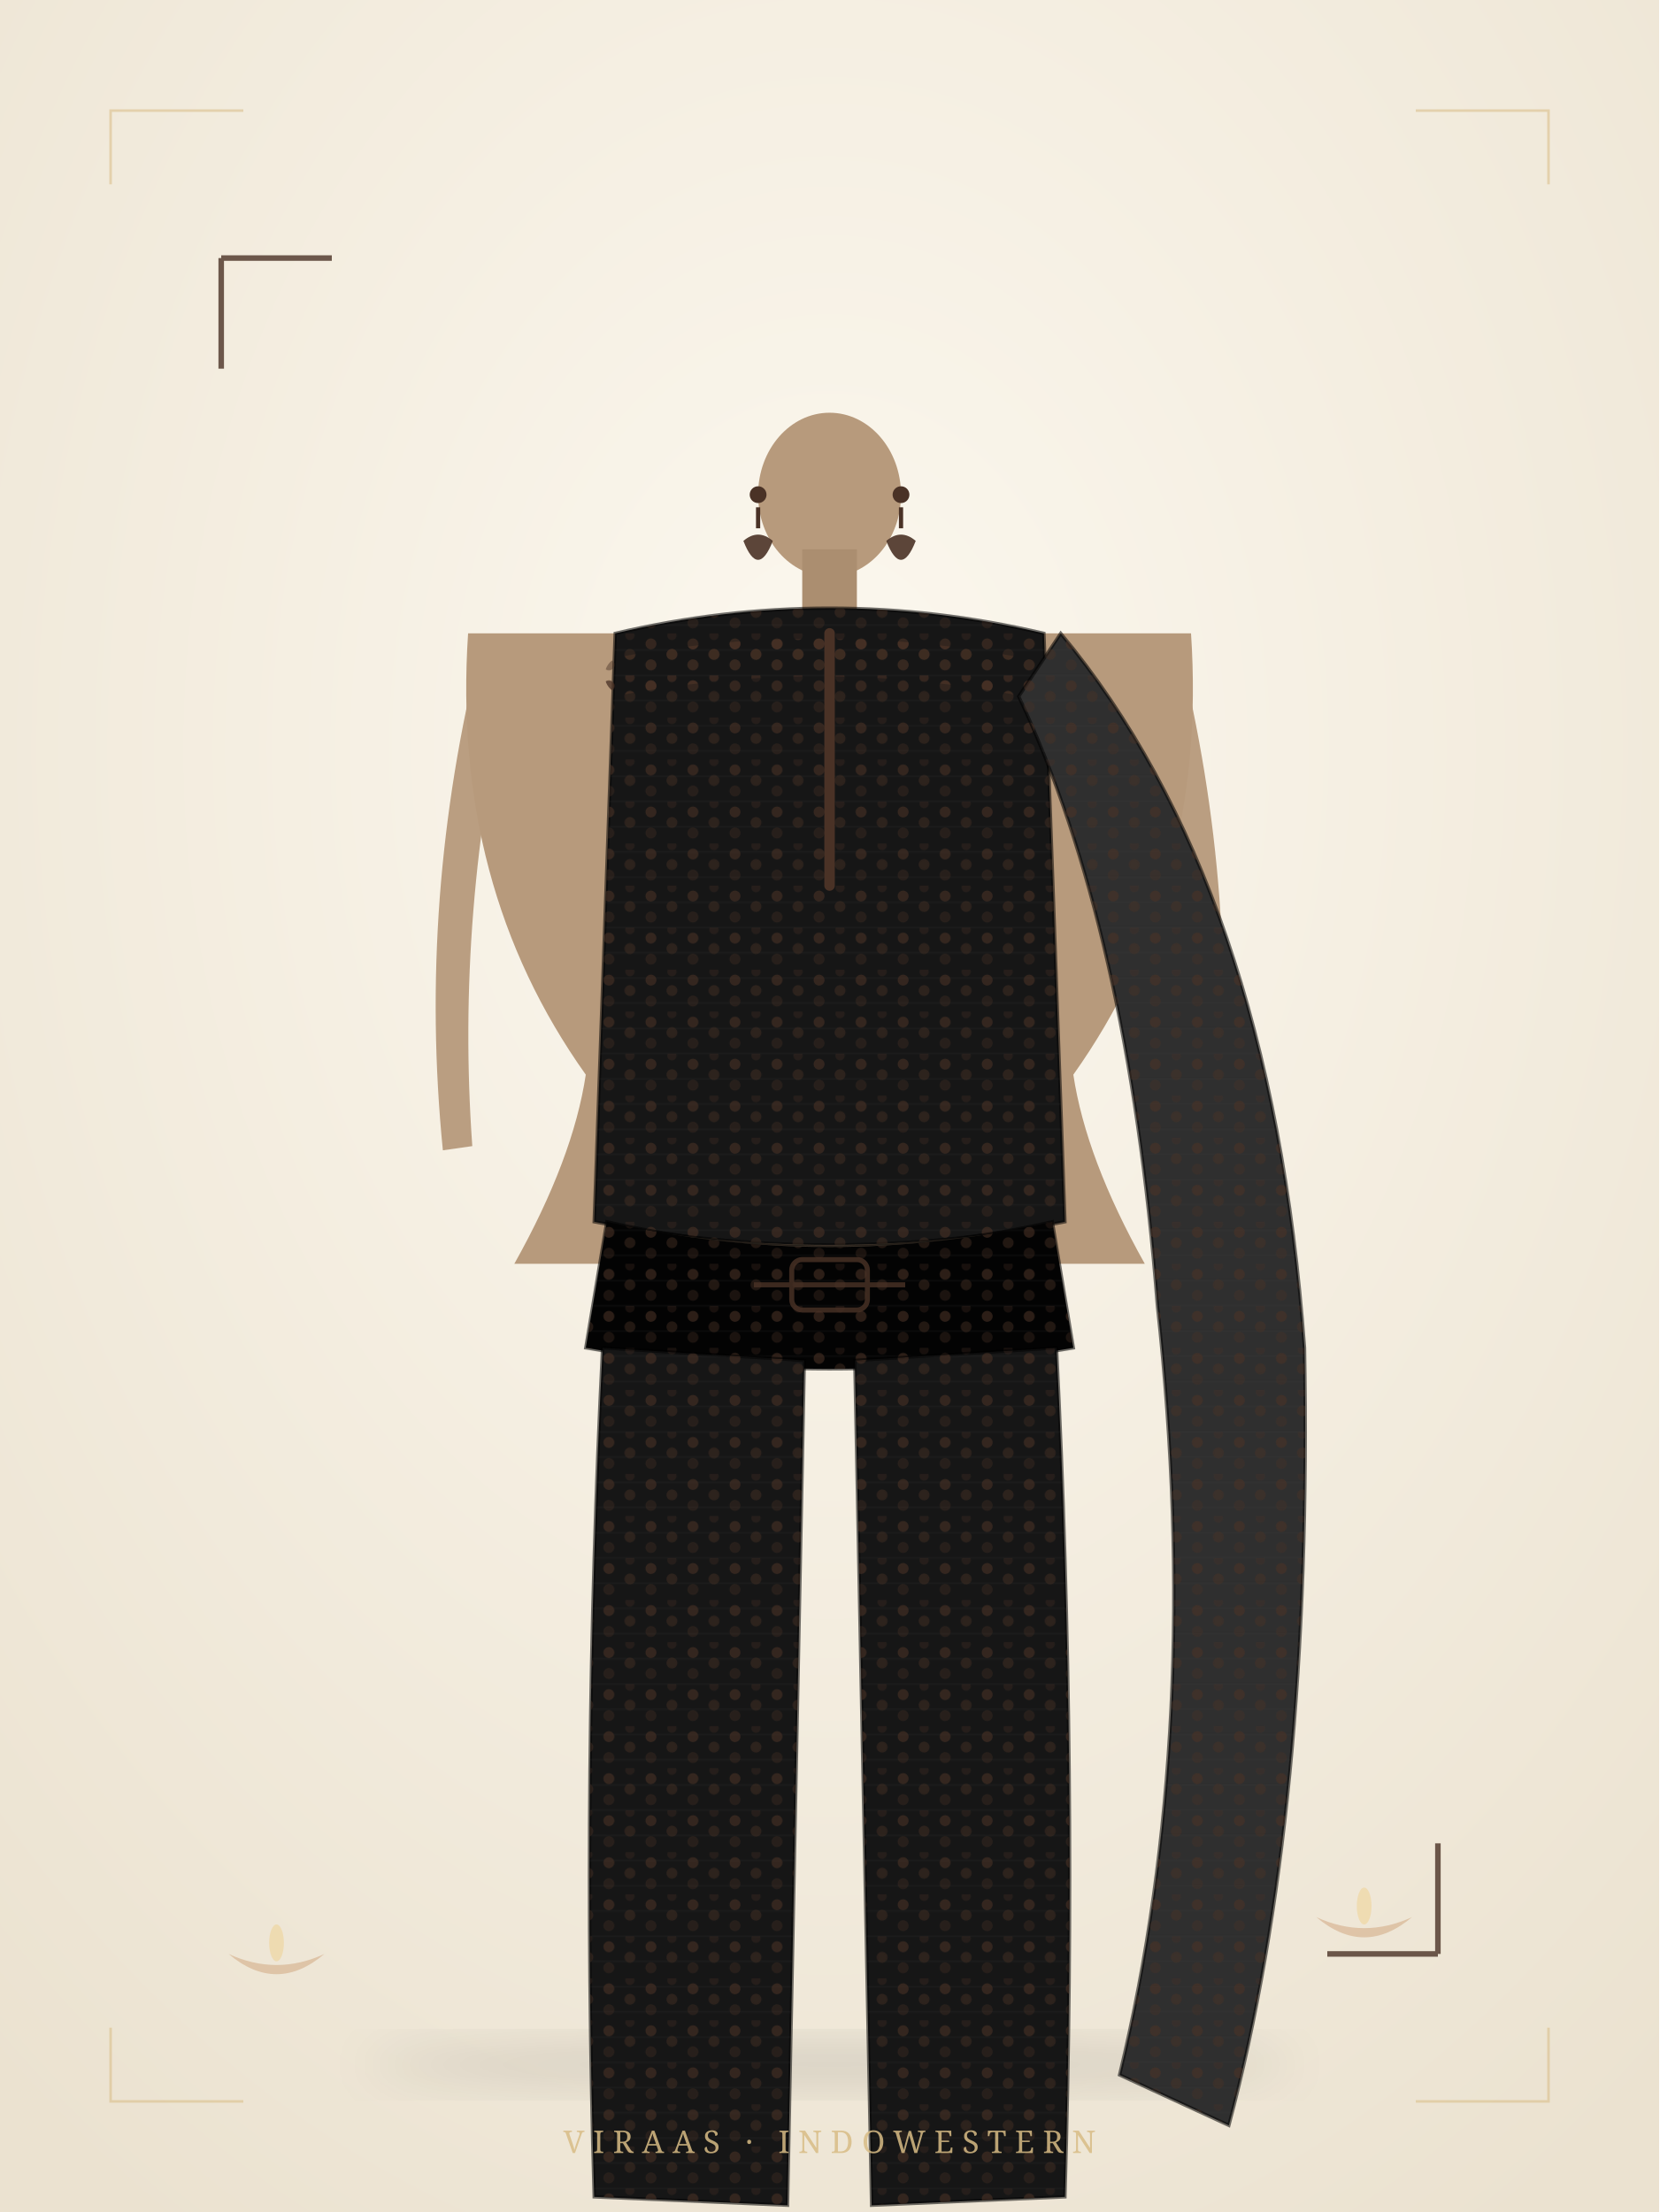
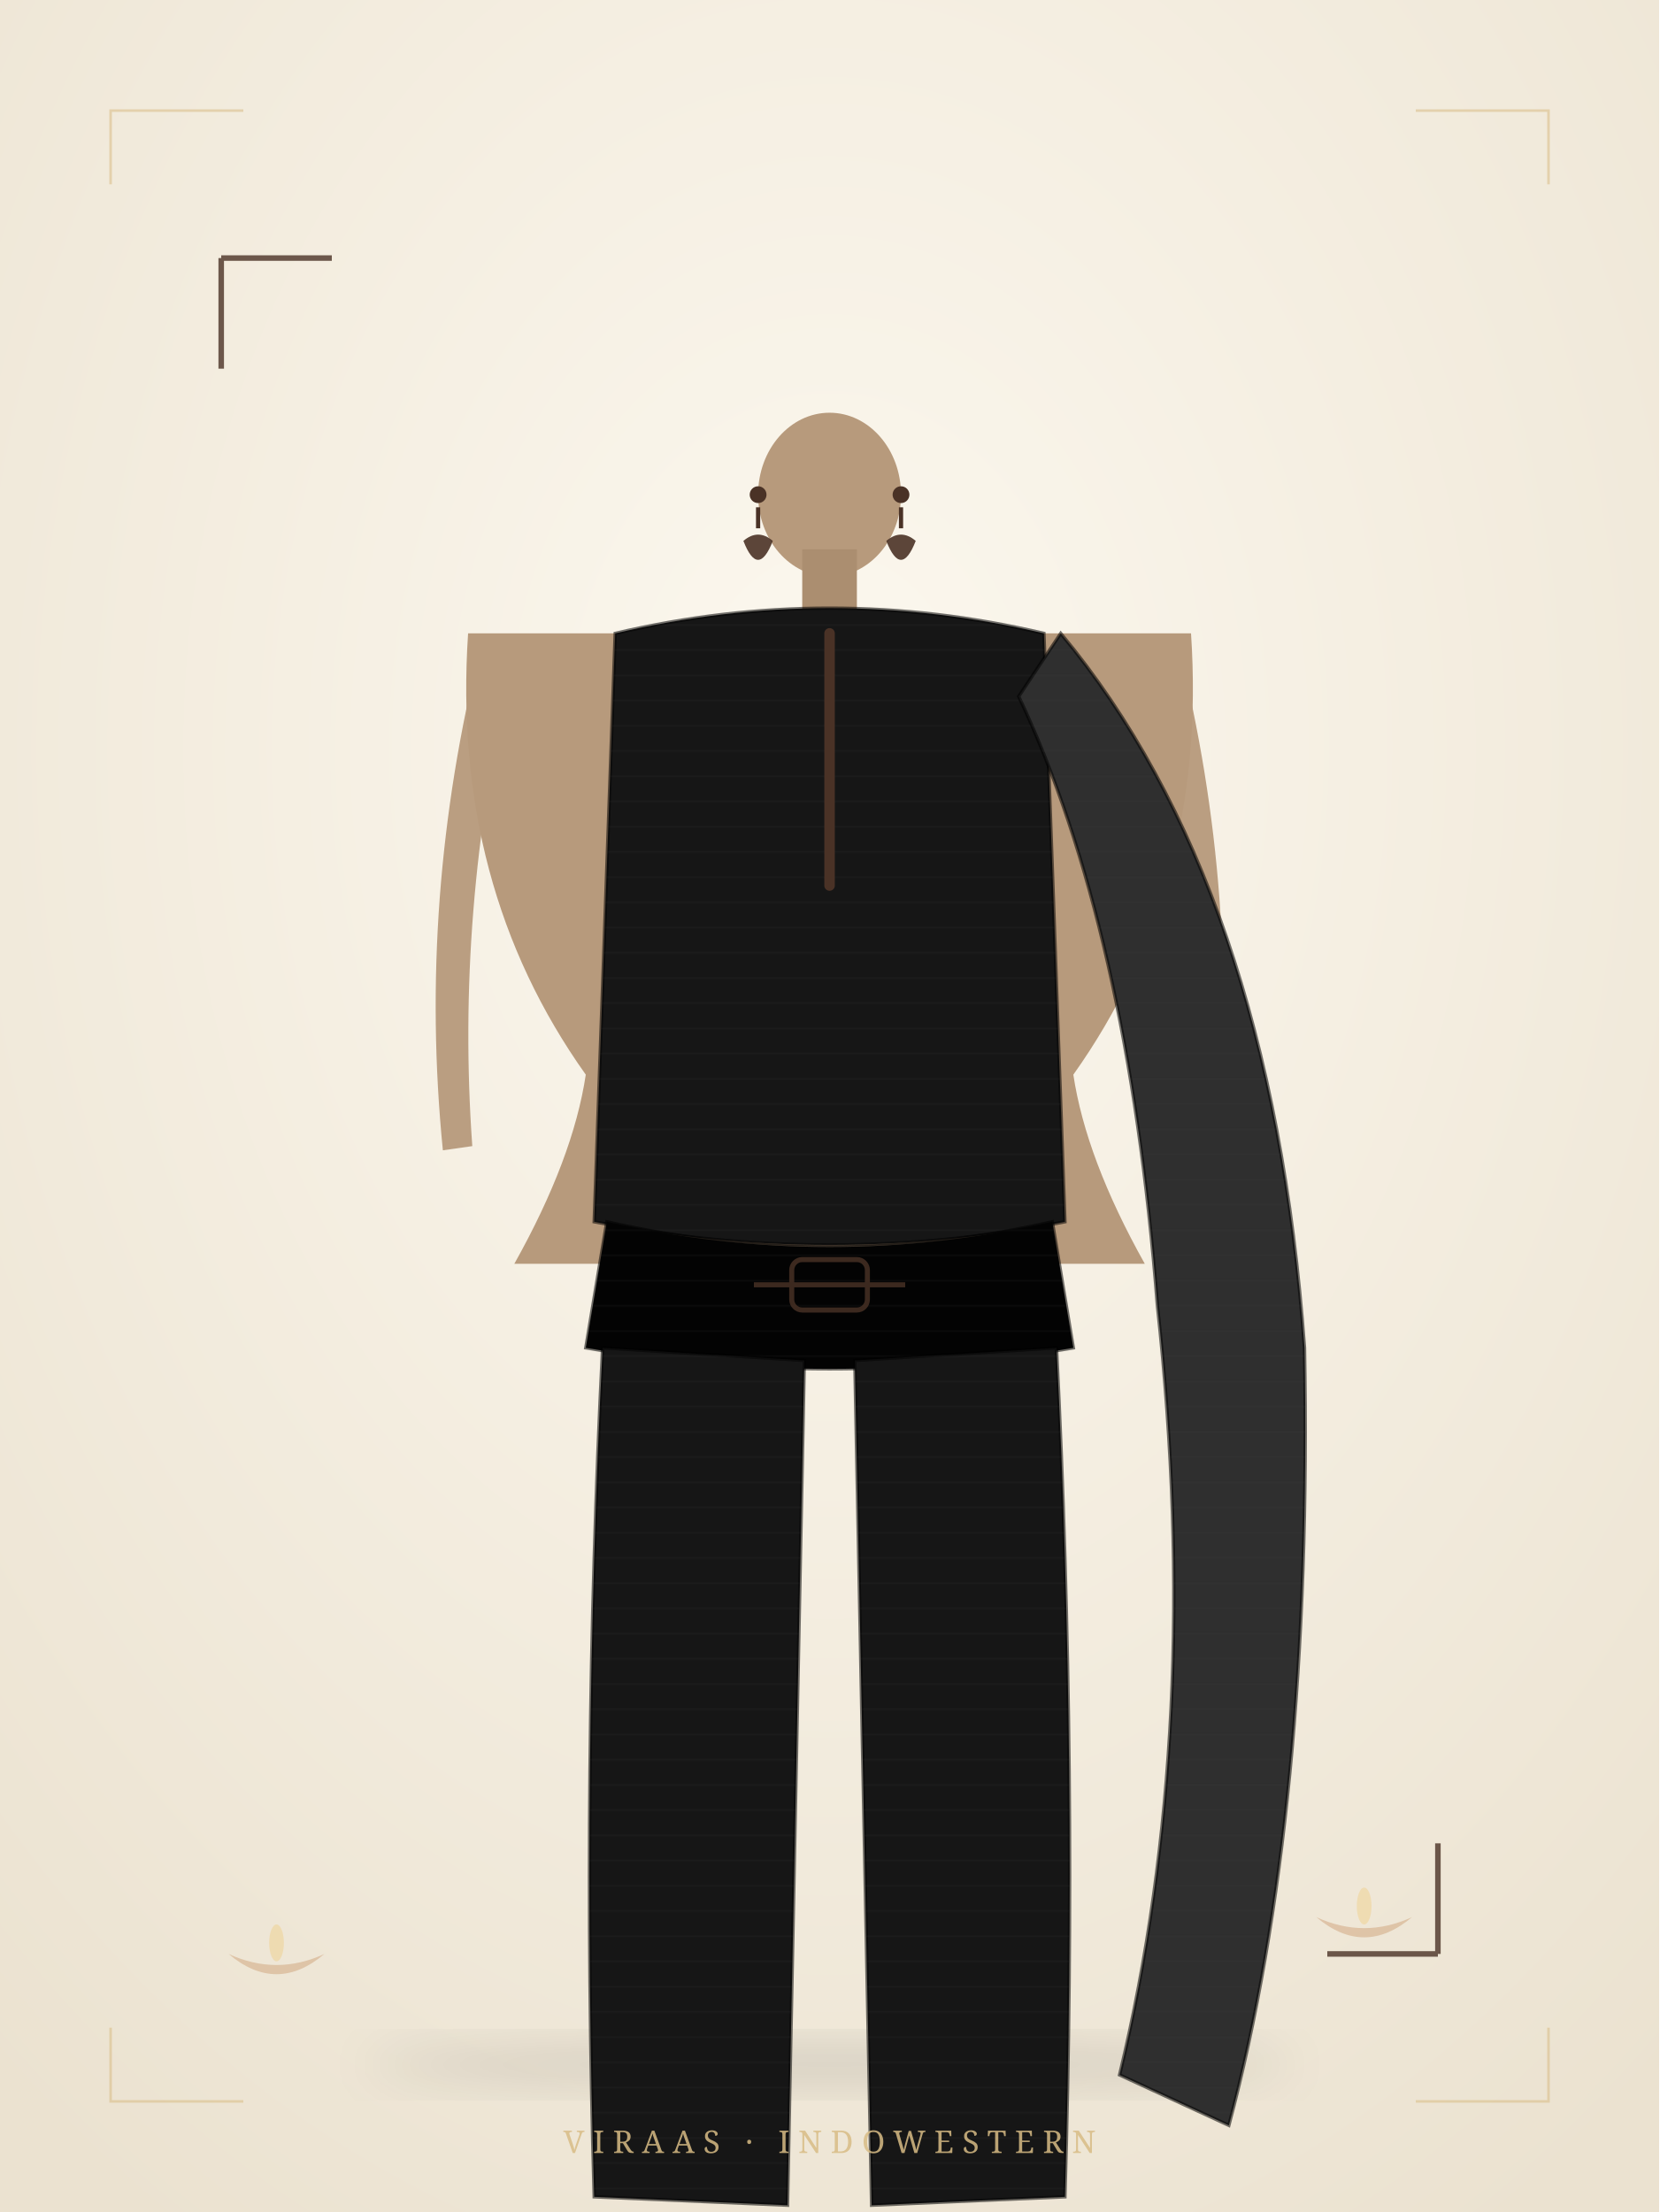
<svg xmlns="http://www.w3.org/2000/svg" viewBox="0 0 900 1200" width="900" height="1200">
  <defs>
    <pattern id="f-vcv56j0" patternUnits="userSpaceOnUse" width="24" height="24">
      <rect width="24" height="24" fill="#3c3c3c" opacity="0.05" />
      <path d="M0 8 H24 M0 20 H24" stroke="#3c3c3c" stroke-width="0.8" opacity="0.12" fill="none" />
-     </pattern>
-     <pattern id="k-vcv56j0" patternUnits="userSpaceOnUse" width="20" height="20">
-       <g fill="#4A3226" opacity="0.8">
-         <circle cx="5" cy="5" r="2.6" />
-         <circle cx="15" cy="10" r="2.6" opacity="0.75" />
-         <circle cx="5" cy="15" r="2.6" opacity="0.6" />
-         <circle cx="15" cy="1" r="2.2" opacity="0.5" />
-       </g>
    </pattern>
    <radialGradient id="bgA" cx="50%" cy="34%" r="78%">
      <stop offset="0%" stop-color="#FCF8EF" />
      <stop offset="100%" stop-color="#EBE2D0" />
    </radialGradient>
    <filter id="soft">
      <feGaussianBlur stdDeviation="14" />
    </filter>
    <filter id="soft2">
      <feGaussianBlur stdDeviation="5" />
    </filter>
  </defs>
  <rect width="900" height="1200" fill="url(#bgA)" />
  <ellipse cx="450" cy="1120" rx="250" ry="16" fill="#000" opacity="0.10" filter="url(#soft)" />
  <g opacity="0.5">
    <g opacity="0.7">
      <path d="M714 1040 q26 22 52 0 q-26 12 -52 0z" fill="#C08552" />
      <ellipse cx="740" cy="1034" rx="4" ry="10" fill="#F0C263" opacity="0.9" />
    </g>
    <g opacity="0.7">
      <path d="M124 1060 q26 22 52 0 q-26 12 -52 0z" fill="#C08552" />
      <ellipse cx="150" cy="1054" rx="4" ry="10" fill="#F0C263" opacity="0.9" />
    </g>
  </g>
  <g transform="translate(450 640) scale(1.14) translate(-450 -560)">
    <g>
      <ellipse cx="450" cy="234" rx="34" ry="39" fill="#B79A7C" />
      <path d="M437 260 h26 v46 h-26z" fill="#ab8e70" />
      <path d="M284 306 q-30 120 -18 240 l14 -2 q-8 -112 18 -224z" fill="#B79A7C" opacity="0.95" />
      <path d="M616 306 q30 120 18 240 l-14 -2 q8 -112 -18 -224z" fill="#B79A7C" opacity="0.95" />
      <path d="M278 300 Q270 420 334 510 Q328 550 300 600 L600 600 Q572 550 566 510 Q630 420 622 300 Z" fill="#B79A7C" />
    </g>
    <clipPath id="cc-vcv56j0-1">
      <path d="M348 300 Q450 276 552 300 L562 580 Q450 602 338 580 Z" />
    </clipPath>
    <path d="M348 300 Q450 276 552 300 L562 580 Q450 602 338 580 Z" fill="#141414" stroke="#000000" stroke-width="1.6" stroke-opacity="0.55" />
    <g clip-path="url(#cc-vcv56j0-1)">
      <path d="M348 300 Q450 276 552 300 L562 580 Q450 602 338 580 Z" fill="url(#f-vcv56j0)" />
-       <path d="M348 300 Q450 276 552 300 L562 580 Q450 602 338 580 Z" fill="url(#k-vcv56j0)" opacity="0.72" />
    </g>
    <path d="M450 300 V420" fill="none" stroke="#4A3226" stroke-width="5" stroke-linecap="round" />
    <clipPath id="cc-vcv56j0-2">
      <path d="M344 580 Q450 604 556 580 L566 640 Q450 660 334 640 Z" />
    </clipPath>
    <path d="M344 580 Q450 604 556 580 L566 640 Q450 660 334 640 Z" fill="#000000" stroke="#000000" stroke-width="1.6" stroke-opacity="0.55" />
    <g clip-path="url(#cc-vcv56j0-2)">
      <path d="M344 580 Q450 604 556 580 L566 640 Q450 660 334 640 Z" fill="url(#f-vcv56j0)" />
-       <path d="M344 580 Q450 604 556 580 L566 640 Q450 660 334 640 Z" fill="url(#k-vcv56j0)" opacity="0.72" />
    </g>
    <g stroke="#4A3226" stroke-width="2.4" opacity="0.8" fill="none">
      <path d="M414 610 h72" />
      <rect x="432" y="598" width="36" height="24" rx="5" />
    </g>
    <clipPath id="cc-vcv56j0-3">
      <path d="M342 640 q-10 200 -4 404 l92 4 q4 -204 8 -402z" />
    </clipPath>
    <path d="M342 640 q-10 200 -4 404 l92 4 q4 -204 8 -402z" fill="#141414" stroke="#000000" stroke-width="1.6" stroke-opacity="0.55" />
    <g clip-path="url(#cc-vcv56j0-3)">
      <path d="M342 640 q-10 200 -4 404 l92 4 q4 -204 8 -402z" fill="url(#f-vcv56j0)" />
-       <path d="M342 640 q-10 200 -4 404 l92 4 q4 -204 8 -402z" fill="url(#k-vcv56j0)" opacity="0.72" />
    </g>
    <clipPath id="cc-vcv56j0-4">
      <path d="M558 640 q10 200 4 404 l-92 4 q-4 -204 -8 -402z" />
    </clipPath>
    <path d="M558 640 q10 200 4 404 l-92 4 q-4 -204 -8 -402z" fill="#141414" stroke="#000000" stroke-width="1.6" stroke-opacity="0.55" />
    <g clip-path="url(#cc-vcv56j0-4)">
      <path d="M558 640 q10 200 4 404 l-92 4 q-4 -204 -8 -402z" fill="url(#f-vcv56j0)" />
-       <path d="M558 640 q10 200 4 404 l-92 4 q-4 -204 -8 -402z" fill="url(#k-vcv56j0)" opacity="0.72" />
    </g>
-     <path d="M352 320 Q450 302 548 322" fill="none" stroke="url(#k-vcv56j0)" stroke-width="18" stroke-linecap="round" opacity="0.95" />
    <g fill="#2A2E2C" opacity="0.95">
      <path d="M392 1068 q-16 18 6 24 h46 q10 -12 -4 -24z" />
      <path d="M508 1068 q16 18 -6 24 h-46 q-10 -12 4 -24z" />
    </g>
    <g>
      <g>
        <circle cx="416" cy="234" r="4" fill="#4A3226" />
        <path d="M416 240 l0 10" stroke="#4A3226" stroke-width="2" />
        <path d="M409 256 Q416 274 423 256 Q416 250 409 256z" fill="#4A3226" opacity="0.9" />
      </g>
      <g>
        <circle cx="484" cy="234" r="4" fill="#4A3226" />
        <path d="M484 240 l0 10" stroke="#4A3226" stroke-width="2" />
        <path d="M477 256 Q484 274 491 256 Q484 250 477 256z" fill="#4A3226" opacity="0.9" />
      </g>
    </g>
    <clipPath id="cc-vcv56j0-5">
      <path d="M560 300 Q660 420 676 640 Q680 860 640 1010 L588 986 Q628 820 606 620 Q592 440 540 330Z" />
    </clipPath>
    <path d="M560 300 Q660 420 676 640 Q680 860 640 1010 L588 986 Q628 820 606 620 Q592 440 540 330Z" fill="#2e2e2e" stroke="#000000" stroke-width="1.6" stroke-opacity="0.55" />
    <g clip-path="url(#cc-vcv56j0-5)">
      <path d="M560 300 Q660 420 676 640 Q680 860 640 1010 L588 986 Q628 820 606 620 Q592 440 540 330Z" fill="url(#f-vcv56j0)" />
-       <path d="M560 300 Q660 420 676 640 Q680 860 640 1010 L588 986 Q628 820 606 620 Q592 440 540 330Z" fill="url(#k-vcv56j0)" opacity="0.72" />
    </g>
  </g>
  <g fill="none" stroke="#4A3226" stroke-width="3" opacity="0.8">
    <path d="M120 140 h60 M120 140 v60" />
    <path d="M720 1060 h60 M780 1000 v60" />
  </g>
  <g fill="none" stroke="#D8BC85" opacity="0.55" stroke-width="1.4">
    <path d="M60 100 V60 H132" />
    <path d="M768 60 H840 V100" />
    <path d="M60 1100 V1140 H132" />
    <path d="M768 1140 H840 V1100" />
  </g>
  <text x="450" y="1168" text-anchor="middle" font-family="Georgia, serif" font-size="17" letter-spacing="4.6" fill="#D8BC85" opacity="0.85">VIRAAS · INDOWESTERN</text>
</svg>
